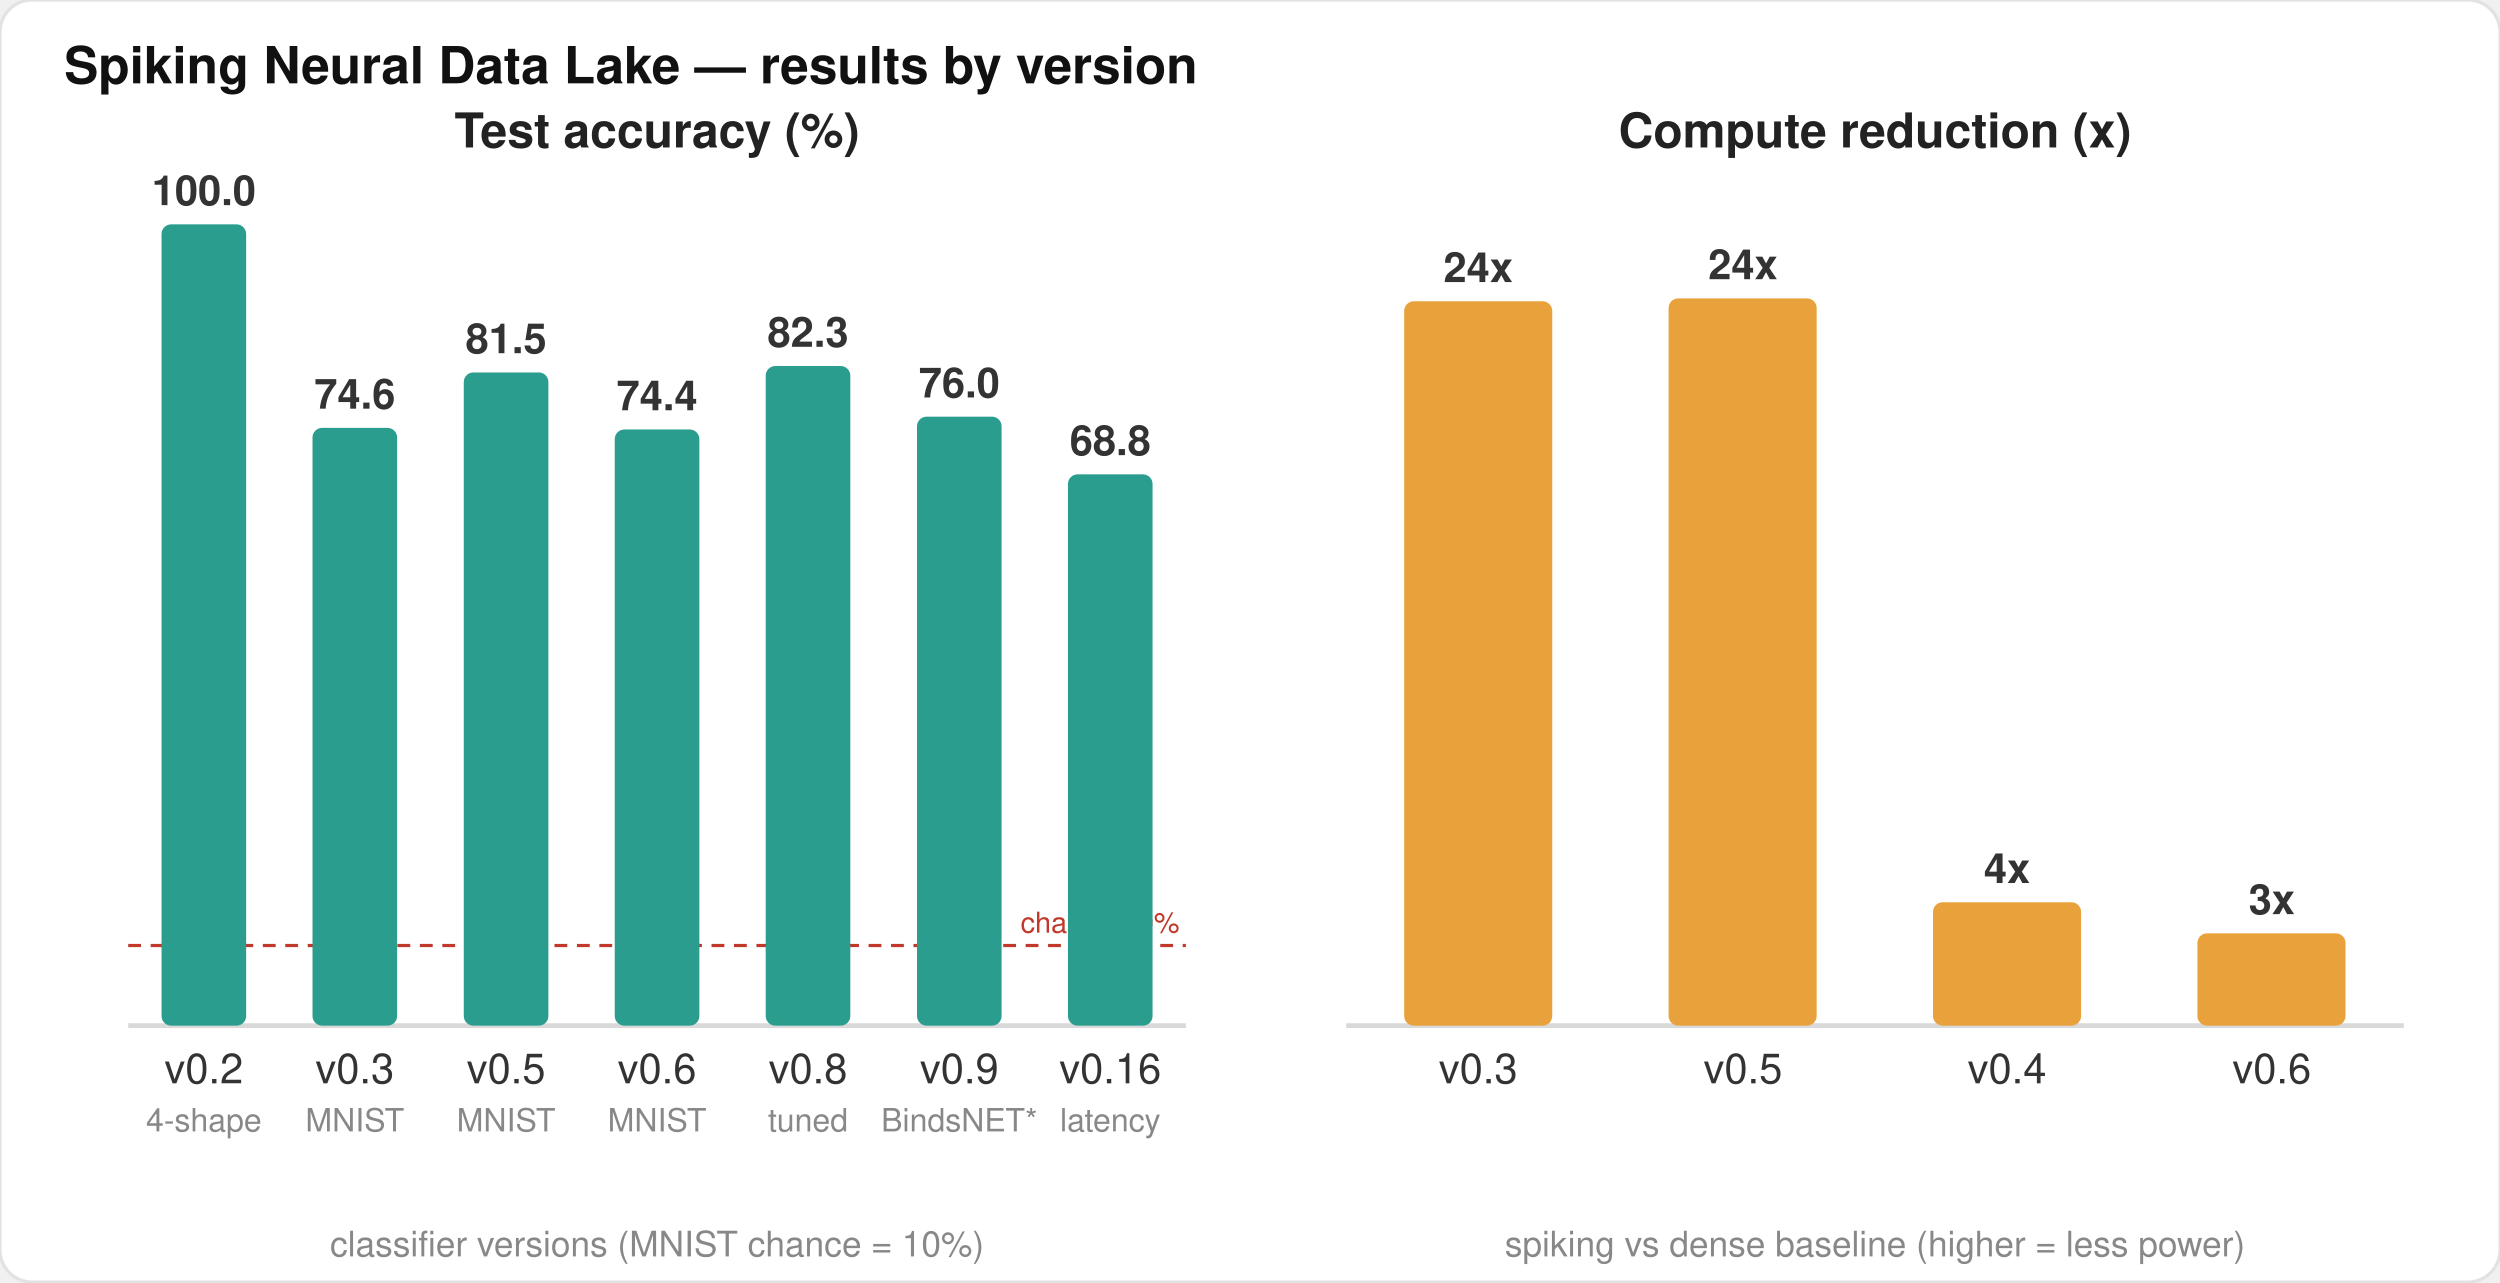
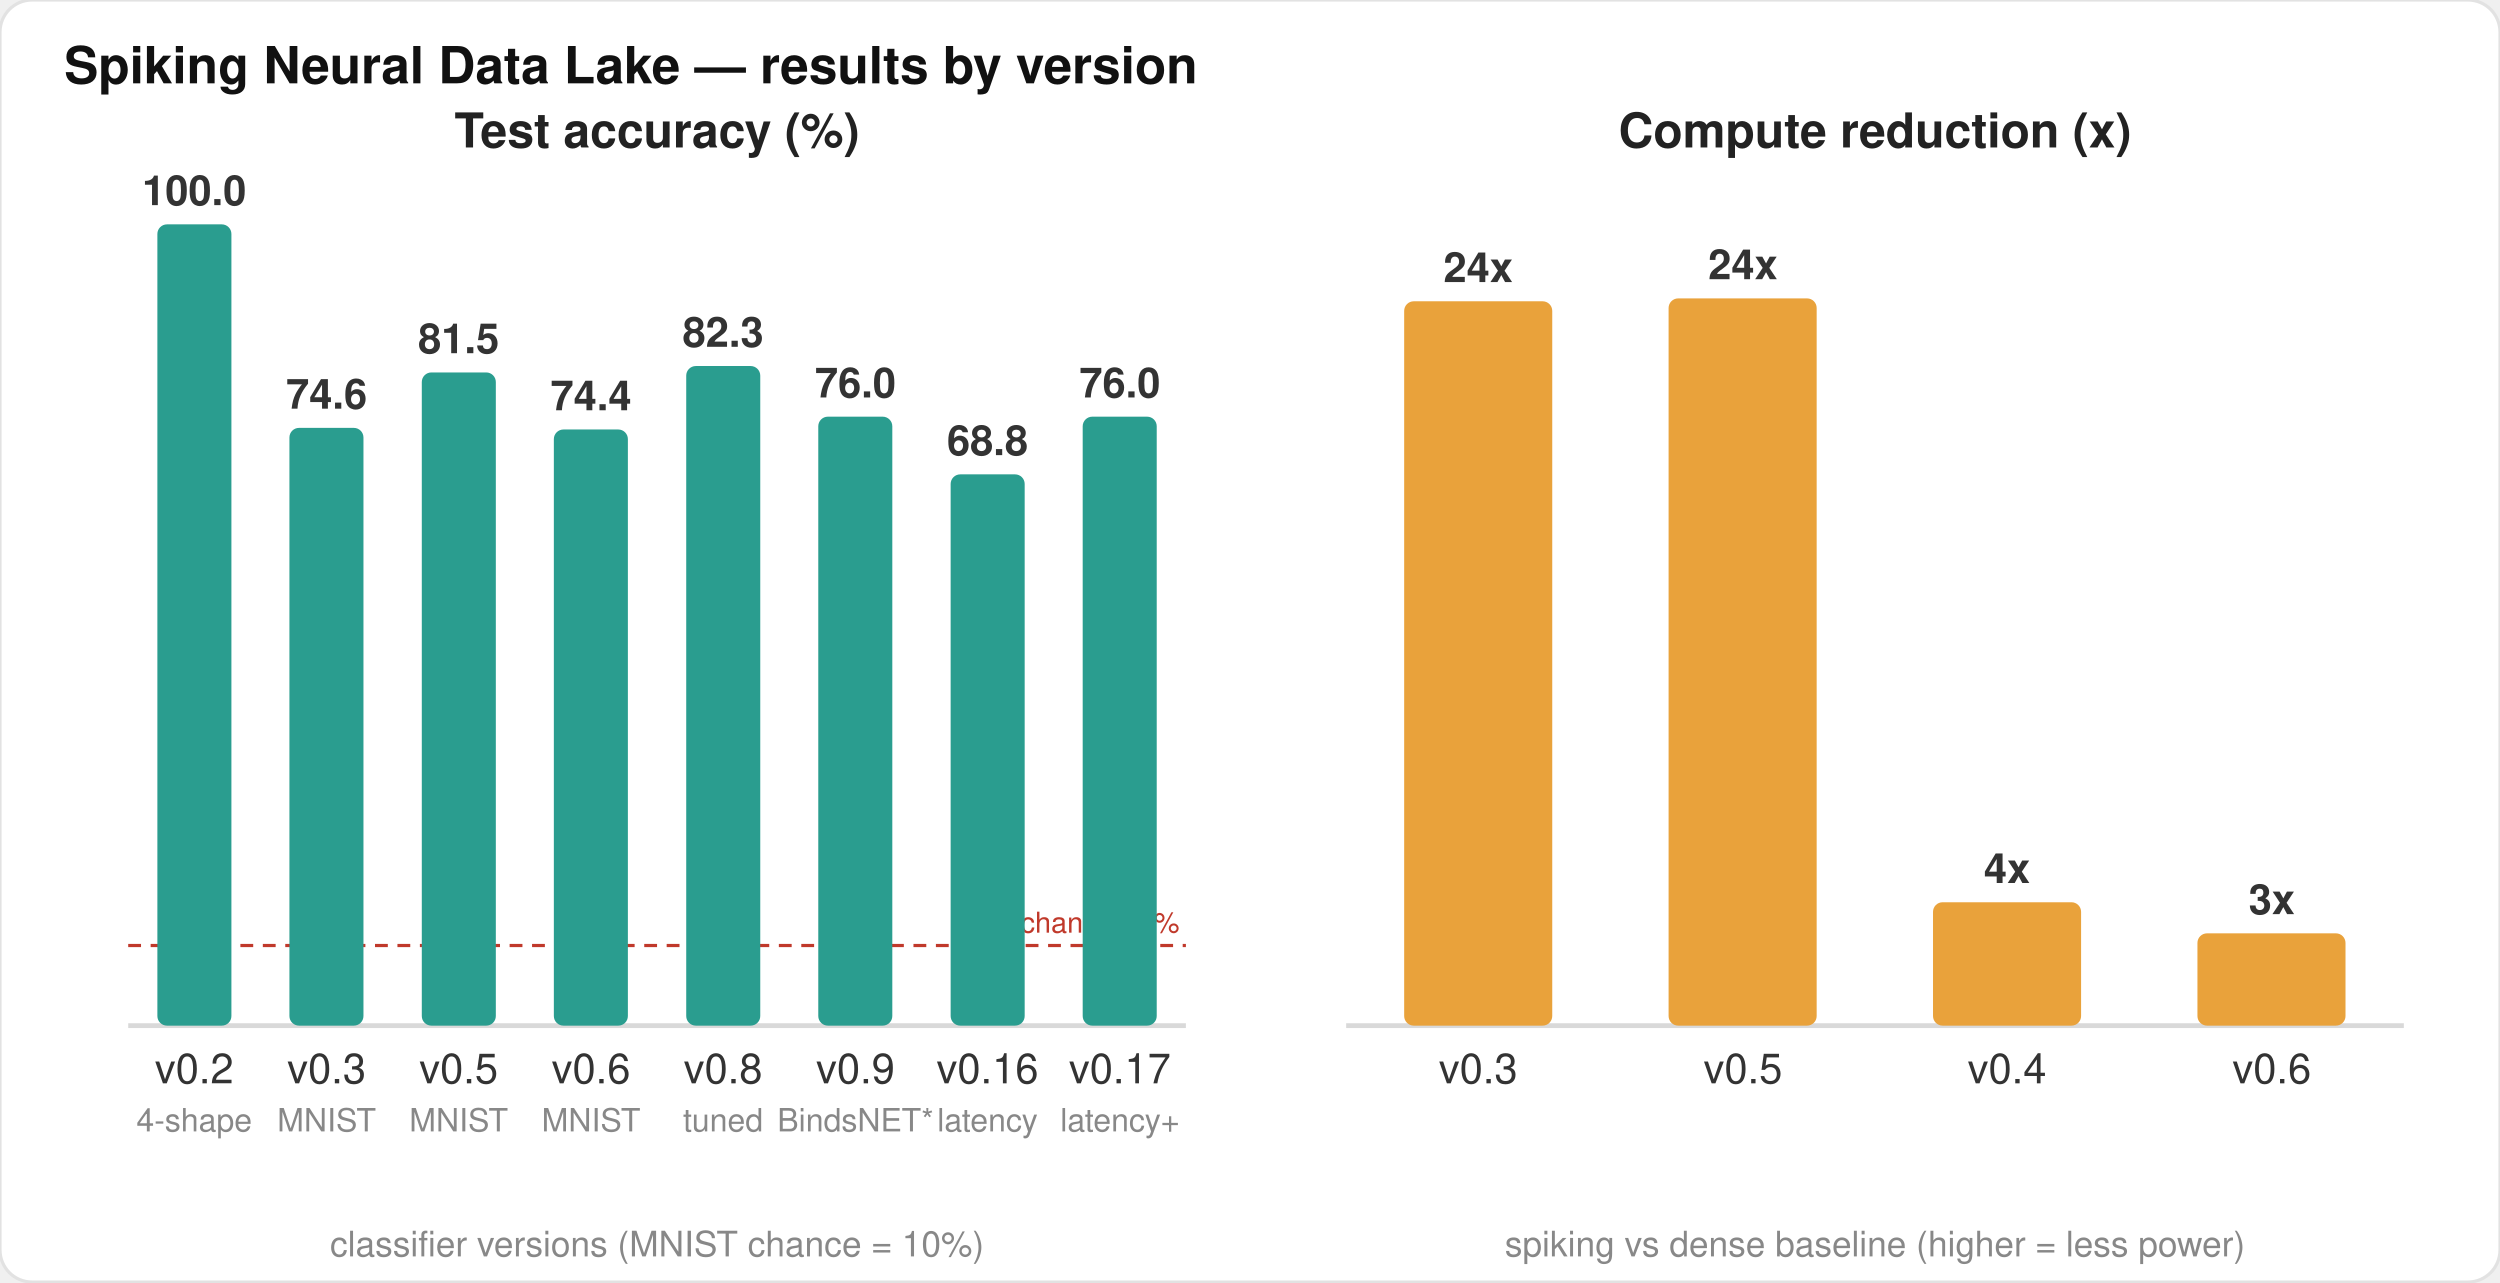
<svg xmlns="http://www.w3.org/2000/svg" viewBox="0 0 780 400" font-family="Segoe UI, Helvetica, Arial, sans-serif">
  <rect x="0" y="0" width="780" height="400" rx="10" fill="#ffffff" stroke="#e2e2e2" />
  <text x="20" y="26" font-size="16" font-weight="bold" fill="#111">Spiking Neural Data Lake — results by version</text>
  <text x="205.0" y="46" font-size="15" font-weight="bold" text-anchor="middle" fill="#222">Test accuracy (%)</text>
  <text x="205.0" y="392" font-size="11" text-anchor="middle" fill="#888">classifier versions  (MNIST chance = 10%)</text>
  <line x1="40" y1="320" x2="370" y2="320" stroke="#d9d9d9" stroke-width="1.5" />
  <line x1="40" y1="295.0" x2="370" y2="295.0" stroke="#c0392b" stroke-width="1" stroke-dasharray="4 3" />
  <text x="368" y="291.0" font-size="9" text-anchor="end" fill="#c0392b">chance 10%</text>
-   <rect x="50.4" y="70.0" width="26.4" height="250.0" rx="3" fill="#2a9d8f" />
-   <text x="63.6" y="64.0" font-size="13" font-weight="bold" text-anchor="middle" fill="#333333">100.0</text>
-   <text x="63.6" y="338.0" font-size="13" text-anchor="middle" fill="#333333">v0.2</text>
-   <text x="63.6" y="353.0" font-size="10" text-anchor="middle" fill="#888">4-shape</text>
-   <rect x="97.5" y="133.5" width="26.4" height="186.5" rx="3" fill="#2a9d8f" />
-   <text x="110.7" y="127.5" font-size="13" font-weight="bold" text-anchor="middle" fill="#333333">74.6</text>
-   <text x="110.7" y="338.0" font-size="13" text-anchor="middle" fill="#333333">v0.3</text>
-   <text x="110.7" y="353.0" font-size="10" text-anchor="middle" fill="#888">MNIST</text>
-   <rect x="144.7" y="116.2" width="26.4" height="203.8" rx="3" fill="#2a9d8f" />
-   <text x="157.9" y="110.2" font-size="13" font-weight="bold" text-anchor="middle" fill="#333333">81.5</text>
-   <text x="157.9" y="338.0" font-size="13" text-anchor="middle" fill="#333333">v0.5</text>
-   <text x="157.9" y="353.0" font-size="10" text-anchor="middle" fill="#888">MNIST</text>
-   <rect x="191.8" y="134.0" width="26.4" height="186.0" rx="3" fill="#2a9d8f" />
-   <text x="205.0" y="128.0" font-size="13" font-weight="bold" text-anchor="middle" fill="#333333">74.4</text>
-   <text x="205.0" y="338.0" font-size="13" text-anchor="middle" fill="#333333">v0.6</text>
-   <text x="205.0" y="353.0" font-size="10" text-anchor="middle" fill="#888">MNIST</text>
-   <rect x="238.9" y="114.2" width="26.4" height="205.8" rx="3" fill="#2a9d8f" />
-   <text x="252.1" y="108.2" font-size="13" font-weight="bold" text-anchor="middle" fill="#333333">82.3</text>
-   <text x="252.1" y="338.0" font-size="13" text-anchor="middle" fill="#333333">v0.8</text>
-   <text x="252.1" y="353.0" font-size="10" text-anchor="middle" fill="#888">tuned</text>
-   <rect x="286.1" y="130.0" width="26.4" height="190.0" rx="3" fill="#2a9d8f" />
-   <text x="299.3" y="124.0" font-size="13" font-weight="bold" text-anchor="middle" fill="#333333">76.0</text>
-   <text x="299.3" y="338.0" font-size="13" text-anchor="middle" fill="#333333">v0.9</text>
-   <text x="299.3" y="353.0" font-size="10" text-anchor="middle" fill="#888">BindsNET*</text>
-   <rect x="333.2" y="148.0" width="26.4" height="172.0" rx="3" fill="#2a9d8f" />
-   <text x="346.4" y="142.0" font-size="13" font-weight="bold" text-anchor="middle" fill="#333333">68.8</text>
-   <text x="346.4" y="338.0" font-size="13" text-anchor="middle" fill="#333333">v0.16</text>
-   <text x="346.4" y="353.0" font-size="10" text-anchor="middle" fill="#888">latency</text>
+   <rect x="49.1" y="70.0" width="23.1" height="250.0" rx="3" fill="#2a9d8f" />
+   <text x="60.6" y="64.0" font-size="13" font-weight="bold" text-anchor="middle" fill="#333333">100.0</text>
+   <text x="60.6" y="338.0" font-size="13" text-anchor="middle" fill="#333333">v0.2</text>
+   <text x="60.6" y="353.0" font-size="10" text-anchor="middle" fill="#888">4-shape</text>
+   <rect x="90.3" y="133.5" width="23.1" height="186.5" rx="3" fill="#2a9d8f" />
+   <text x="101.9" y="127.5" font-size="13" font-weight="bold" text-anchor="middle" fill="#333333">74.6</text>
+   <text x="101.9" y="338.0" font-size="13" text-anchor="middle" fill="#333333">v0.3</text>
+   <text x="101.9" y="353.0" font-size="10" text-anchor="middle" fill="#888">MNIST</text>
+   <rect x="131.6" y="116.2" width="23.1" height="203.8" rx="3" fill="#2a9d8f" />
+   <text x="143.1" y="110.2" font-size="13" font-weight="bold" text-anchor="middle" fill="#333333">81.5</text>
+   <text x="143.1" y="338.0" font-size="13" text-anchor="middle" fill="#333333">v0.5</text>
+   <text x="143.1" y="353.0" font-size="10" text-anchor="middle" fill="#888">MNIST</text>
+   <rect x="172.8" y="134.0" width="23.1" height="186.0" rx="3" fill="#2a9d8f" />
+   <text x="184.4" y="128.0" font-size="13" font-weight="bold" text-anchor="middle" fill="#333333">74.4</text>
+   <text x="184.4" y="338.0" font-size="13" text-anchor="middle" fill="#333333">v0.6</text>
+   <text x="184.4" y="353.0" font-size="10" text-anchor="middle" fill="#888">MNIST</text>
+   <rect x="214.1" y="114.2" width="23.1" height="205.8" rx="3" fill="#2a9d8f" />
+   <text x="225.6" y="108.2" font-size="13" font-weight="bold" text-anchor="middle" fill="#333333">82.3</text>
+   <text x="225.6" y="338.0" font-size="13" text-anchor="middle" fill="#333333">v0.8</text>
+   <text x="225.6" y="353.0" font-size="10" text-anchor="middle" fill="#888">tuned</text>
+   <rect x="255.3" y="130.0" width="23.1" height="190.0" rx="3" fill="#2a9d8f" />
+   <text x="266.9" y="124.0" font-size="13" font-weight="bold" text-anchor="middle" fill="#333333">76.0</text>
+   <text x="266.9" y="338.0" font-size="13" text-anchor="middle" fill="#333333">v0.9</text>
+   <text x="266.9" y="353.0" font-size="10" text-anchor="middle" fill="#888">BindsNET*</text>
+   <rect x="296.6" y="148.0" width="23.1" height="172.0" rx="3" fill="#2a9d8f" />
+   <text x="308.1" y="142.0" font-size="13" font-weight="bold" text-anchor="middle" fill="#333333">68.8</text>
+   <text x="308.1" y="338.0" font-size="13" text-anchor="middle" fill="#333333">v0.16</text>
+   <text x="308.1" y="353.0" font-size="10" text-anchor="middle" fill="#888">latency</text>
+   <rect x="337.8" y="130.0" width="23.1" height="190.0" rx="3" fill="#2a9d8f" />
+   <text x="349.4" y="124.0" font-size="13" font-weight="bold" text-anchor="middle" fill="#333333">76.0</text>
+   <text x="349.4" y="338.0" font-size="13" text-anchor="middle" fill="#333333">v0.17</text>
+   <text x="349.4" y="353.0" font-size="10" text-anchor="middle" fill="#888">latency+</text>
  <text x="585.0" y="46" font-size="15" font-weight="bold" text-anchor="middle" fill="#222">Compute reduction (x)</text>
  <text x="585.0" y="392" font-size="11" text-anchor="middle" fill="#888">spiking vs dense baseline  (higher = less power)</text>
  <line x1="420" y1="320" x2="750" y2="320" stroke="#d9d9d9" stroke-width="1.5" />
  <rect x="438.1" y="94.0" width="46.2" height="226.0" rx="3" fill="#e9a23b" />
  <text x="461.2" y="88.0" font-size="13" font-weight="bold" text-anchor="middle" fill="#333333">24x</text>
  <text x="461.2" y="338.0" font-size="13" text-anchor="middle" fill="#333333">v0.3</text>
  <rect x="520.6" y="93.1" width="46.2" height="226.9" rx="3" fill="#e9a23b" />
  <text x="543.8" y="87.1" font-size="13" font-weight="bold" text-anchor="middle" fill="#333333">24x</text>
  <text x="543.8" y="338.0" font-size="13" text-anchor="middle" fill="#333333">v0.5</text>
  <rect x="603.1" y="281.5" width="46.2" height="38.5" rx="3" fill="#e9a23b" />
  <text x="626.2" y="275.5" font-size="13" font-weight="bold" text-anchor="middle" fill="#333333">4x</text>
  <text x="626.2" y="338.0" font-size="13" text-anchor="middle" fill="#333333">v0.4</text>
  <rect x="685.6" y="291.2" width="46.2" height="28.8" rx="3" fill="#e9a23b" />
  <text x="708.8" y="285.2" font-size="13" font-weight="bold" text-anchor="middle" fill="#333333">3x</text>
  <text x="708.8" y="338.0" font-size="13" text-anchor="middle" fill="#333333">v0.6</text>
</svg>
